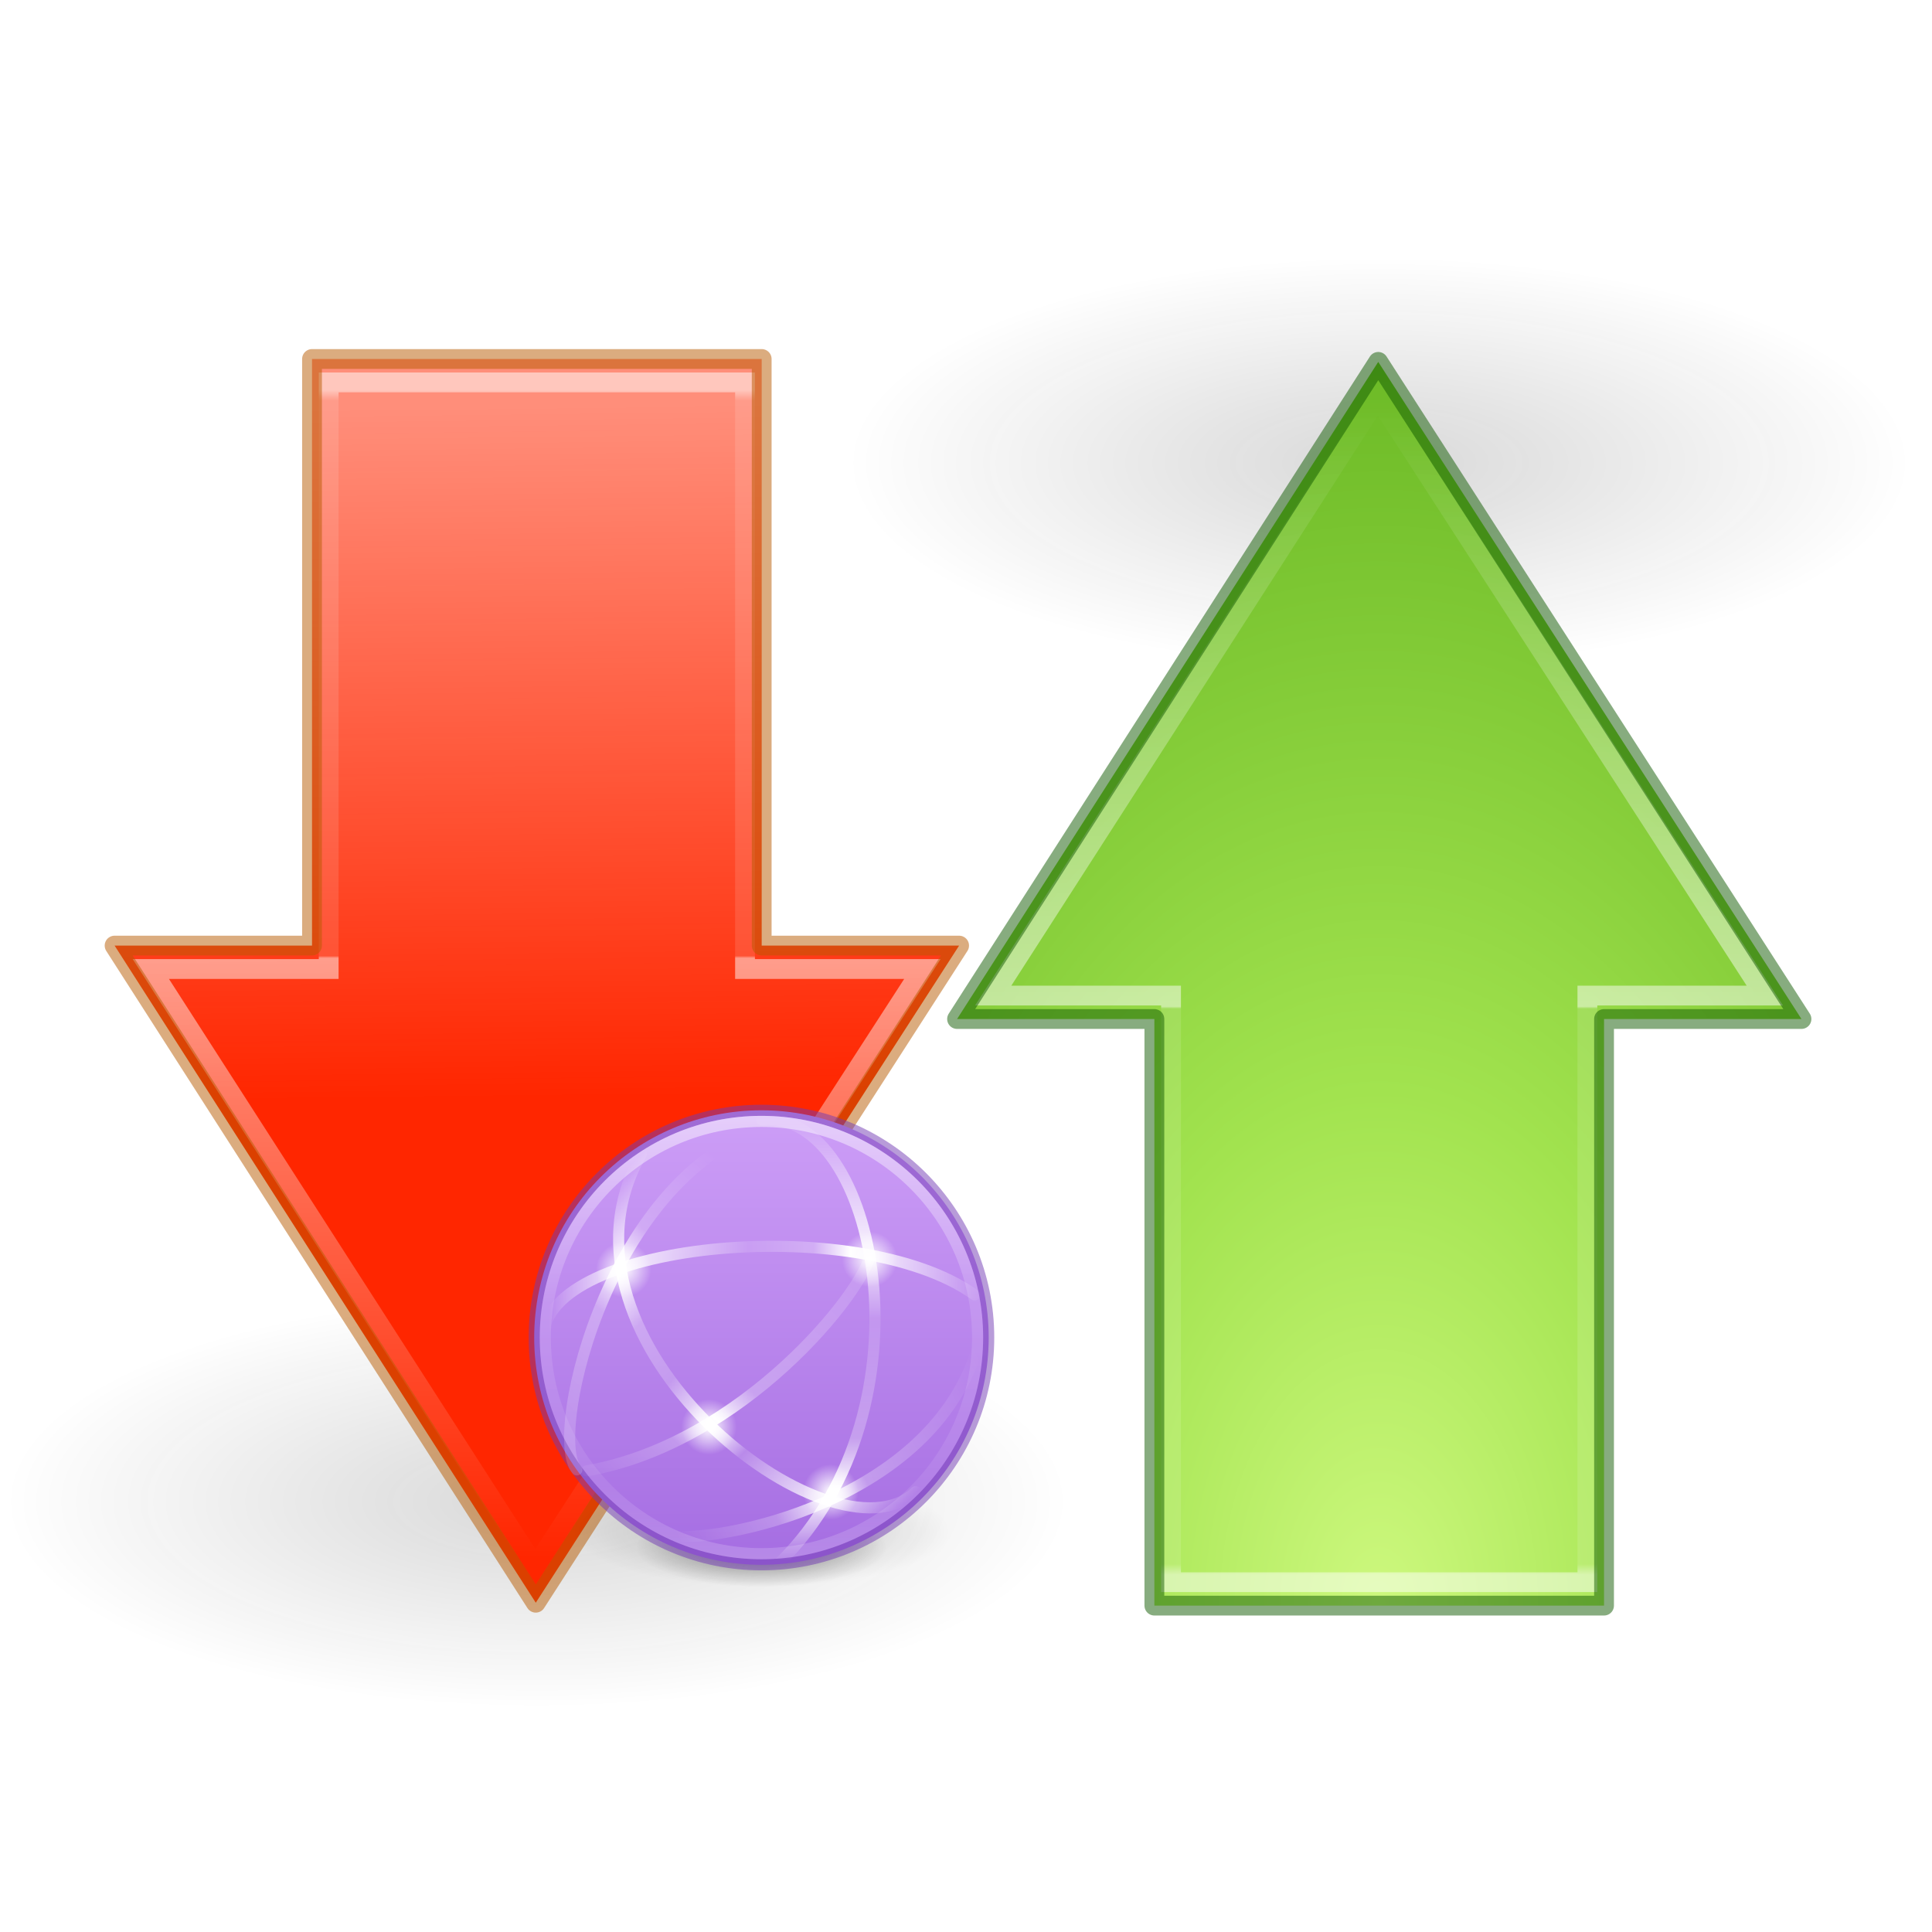
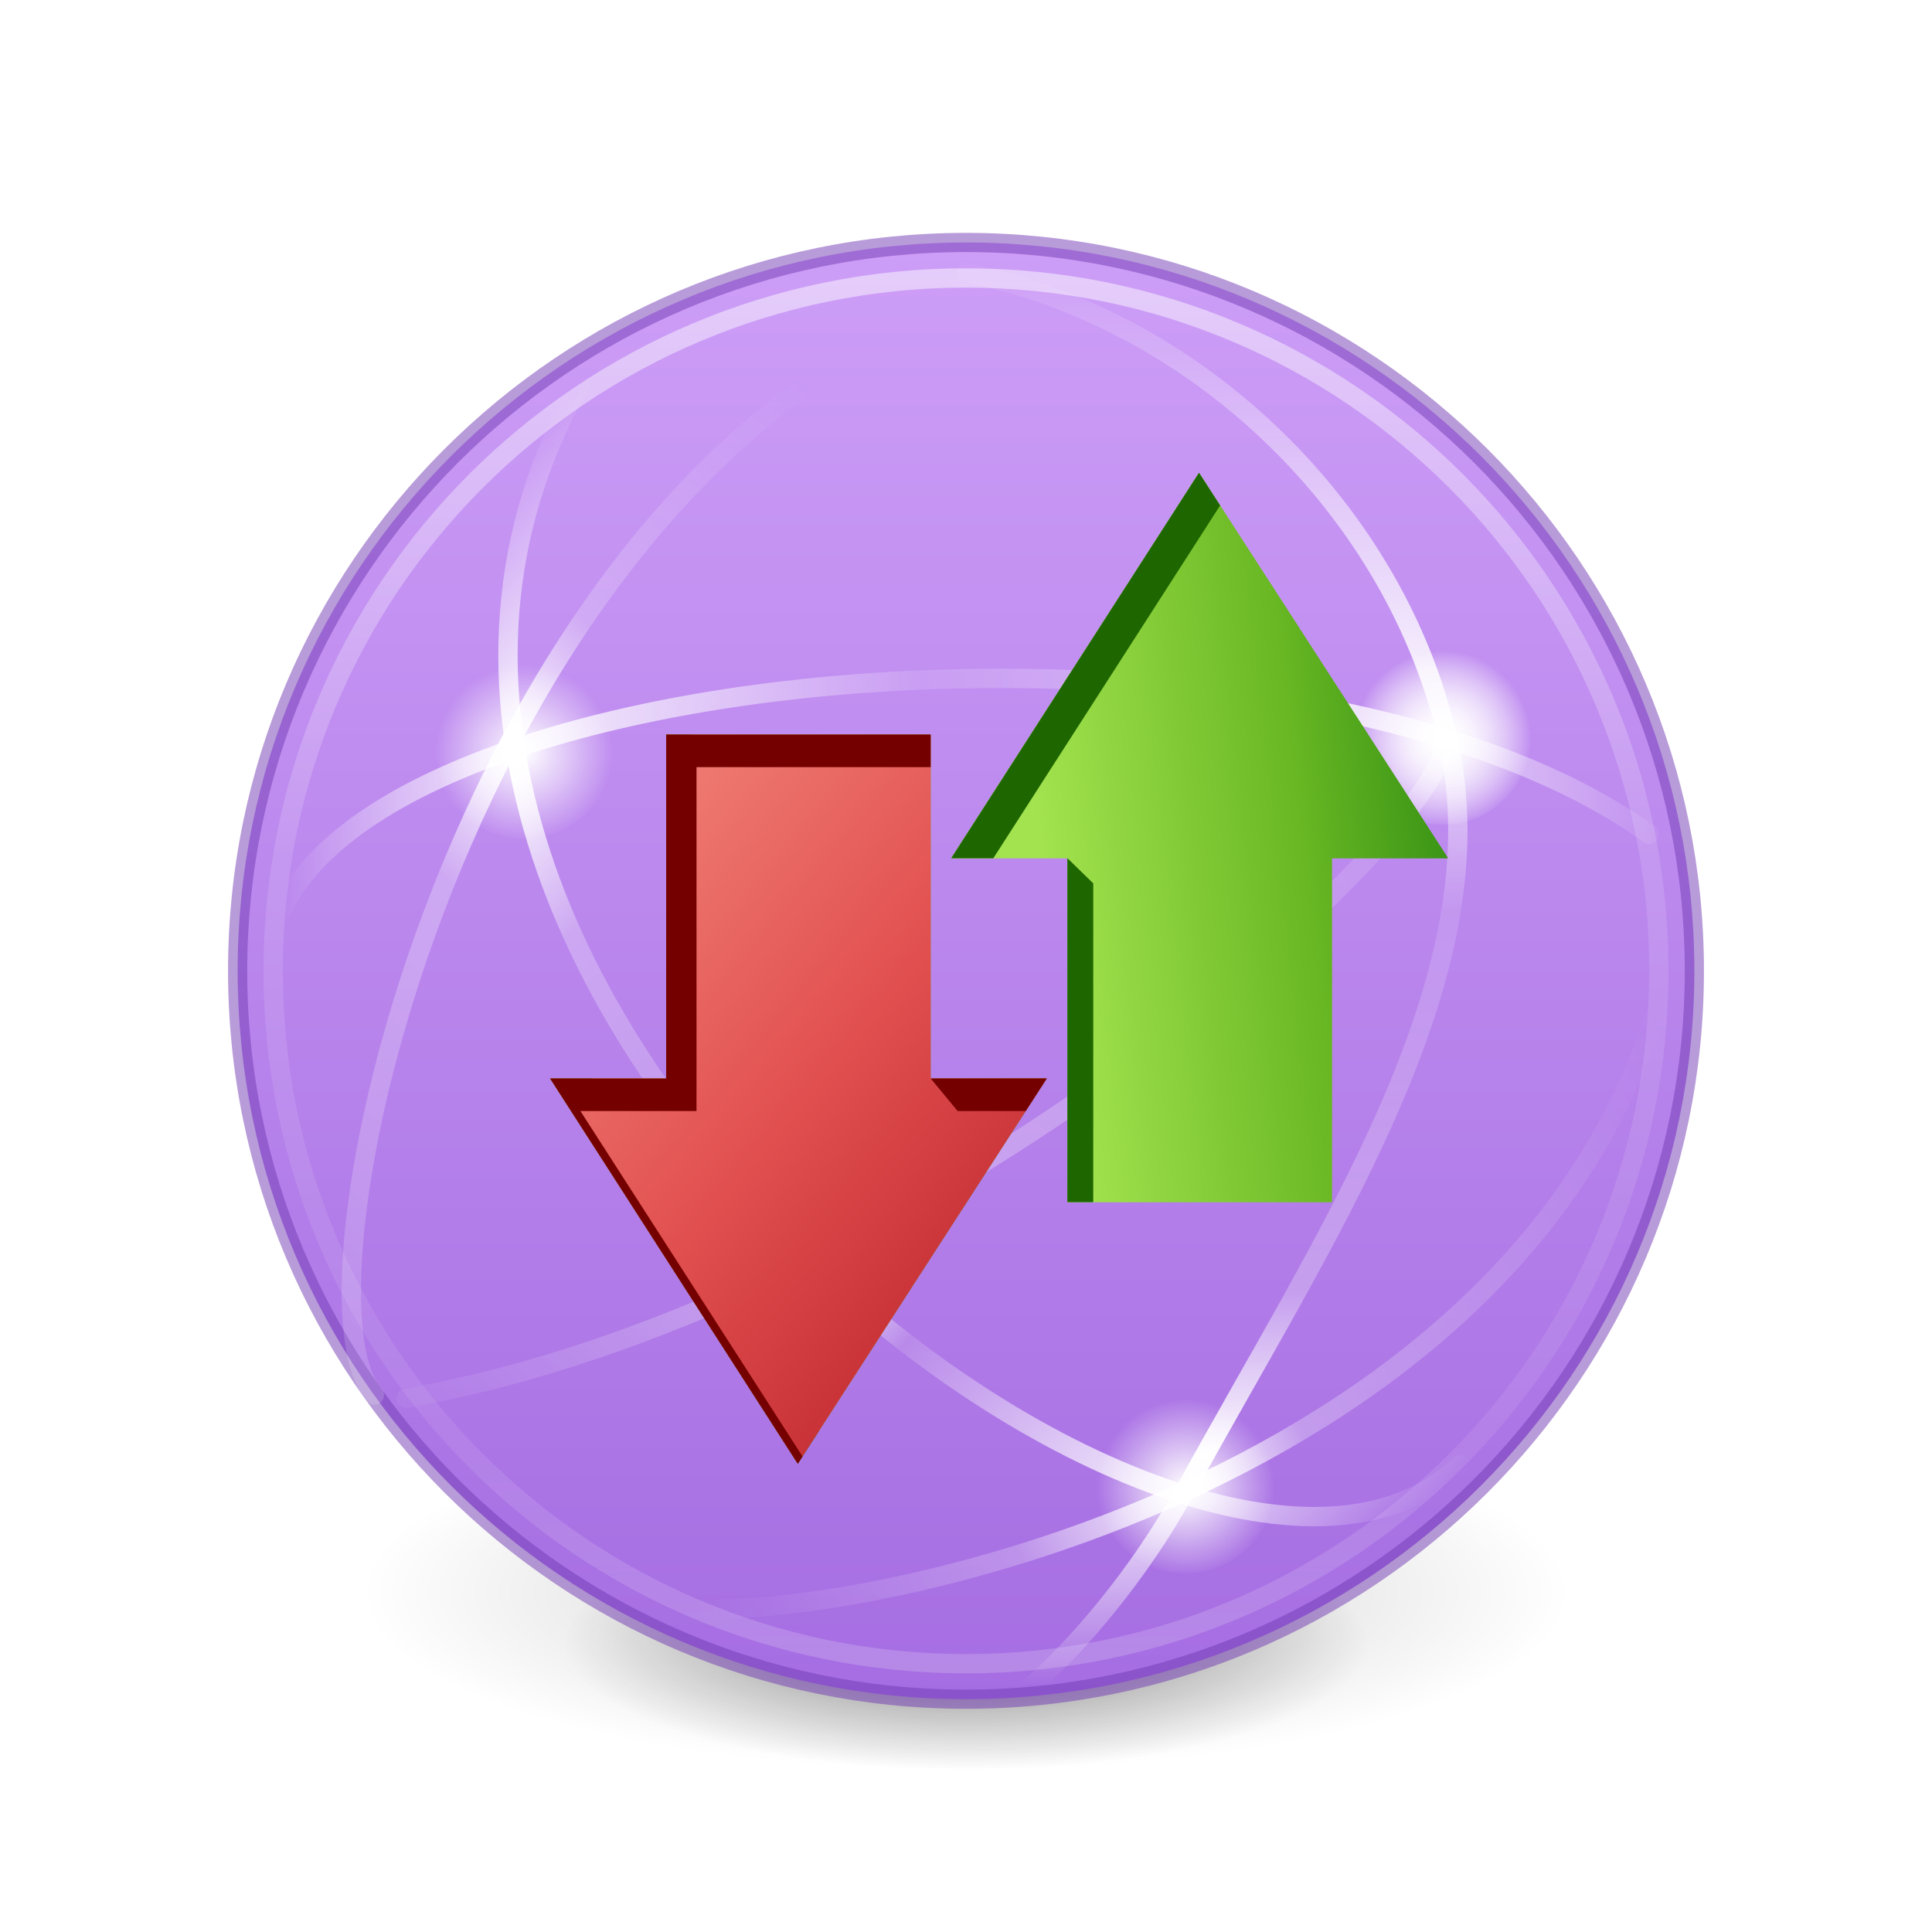
<svg xmlns="http://www.w3.org/2000/svg" xmlns:xlink="http://www.w3.org/1999/xlink" width="16" height="16" id="svg4027" version="1.1">
  <defs id="defs4029">
-     <linearGradient id="linearGradient3653">
-       <stop style="stop-color:#ff2600;stop-opacity:1;" offset="0" id="stop3649" />
-       <stop style="stop-color:#ff2600;stop-opacity:0.52" offset="1" id="stop3651" />
+     <linearGradient id="linearGradient7810">
+       <stop id="stop7884" style="stop-color:#f2857b;stop-opacity:1" offset="0" />
+       <stop id="stop7886" style="stop-color:#e14f4f;stop-opacity:1" offset="0.524" />
+       <stop id="stop7888" style="stop-color:#bc242c;stop-opacity:1" offset="1" />
+     </linearGradient>
+     <linearGradient id="linearGradient7810-6">
+       <stop offset="0" style="stop-color:#a2e34f;stop-opacity:1" id="stop7804" />
+       <stop offset="0.524" style="stop-color:#68b723;stop-opacity:1" id="stop7806" />
+       <stop offset="1" style="stop-color:#1d7e0d;stop-opacity:1" id="stop7808" />
    </linearGradient>
    <linearGradient xlink:href="#linearGradient3264" id="linearGradient3179" gradientUnits="userSpaceOnUse" gradientTransform="matrix(0,0.6447698,-0.6093012,0,29.71468,1.455398)" x1="8.264" y1="25.411" x2="41.297" y2="25.411" />
    <linearGradient id="linearGradient3264">
      <stop offset="0" style="stop-color:#ffffff;stop-opacity:1" id="stop3266" />
      <stop id="stop3268" style="stop-color:#ffffff;stop-opacity:0.235;" offset="0.009" />
      <stop id="stop3270" style="stop-color:#ffffff;stop-opacity:0.235;" offset="0.485" />
      <stop id="stop3272" style="stop-color:#ffffff;stop-opacity:1;" offset="0.487" />
      <stop offset="1" style="stop-color:#ffffff;stop-opacity:0" id="stop3274" />
    </linearGradient>
    <radialGradient r="31" fy="48.605" fx="66.365" cy="48.605" cx="66.365" gradientTransform="matrix(0,1.165128,-1.008282,0,62.70835,-71.16273)" gradientUnits="userSpaceOnUse" id="radialGradient3087-5" xlink:href="#linearGradient3242-7-3-8-0-4-58-06" />
    <linearGradient id="linearGradient5105-262-943-861">
      <stop offset="0" id="stop2487" style="stop-color:#0d0d0d;stop-opacity:1;" />
      <stop offset="1" id="stop2489" style="stop-color:#0d0d0d;stop-opacity:0;" />
    </linearGradient>
    <radialGradient r="8.062" fy="19.031" fx="11.25" cy="19.031" cx="11.25" gradientTransform="matrix(1.700688,0,0,0.46769,-5.42094,18.18101)" gradientUnits="userSpaceOnUse" id="radialGradient4025" xlink:href="#linearGradient5105-262-943-861" />
    <linearGradient id="linearGradient3242-7-3-8-0-4-58-06">
      <stop id="stop3244-5-8-5-6-4-3-8" style="stop-color:#cdf87e;stop-opacity:1" offset="0" />
      <stop id="stop3246-9-5-1-5-3-0-7" style="stop-color:#a2e34f;stop-opacity:1" offset="0.262" />
      <stop id="stop3248-7-2-0-7-5-35-9" style="stop-color:#68b723;stop-opacity:1" offset="0.661" />
      <stop id="stop3250-8-2-8-5-6-40-4" style="stop-color:#1d7e0d;stop-opacity:1" offset="1" />
    </linearGradient>
-     <radialGradient r="8.062" fy="19.031" fx="11.25" cy="19.031" cx="11.25" gradientTransform="matrix(0.5474343,0,0,-0.2120898,5.263743,7.870049)" gradientUnits="userSpaceOnUse" id="radialGradient4025-3" xlink:href="#linearGradient5105-262-943-861" />
-     <radialGradient r="31" fy="48.605" fx="66.365" cy="48.605" cx="66.365" gradientTransform="matrix(0,-0.5283663,-0.324556,0,27.19388,48.38597)" gradientUnits="userSpaceOnUse" id="radialGradient3087-5-5" xlink:href="#linearGradient3242-7-3-8-0-4-58-06" />
-     <linearGradient xlink:href="#linearGradient3264" id="linearGradient3179-9" gradientUnits="userSpaceOnUse" gradientTransform="matrix(0,-0.2923925,-0.1961279,0,16.57355,15.45484)" x1="8.264" y1="25.411" x2="41.297" y2="25.411" />
+     <radialGradient r="8.062" fy="19.031" fx="11.25" cy="19.031" cx="11.25" gradientTransform="matrix(8.893362,0,0,-3.445511,84.52256,124.3639)" gradientUnits="userSpaceOnUse" id="radialGradient4025-3" xlink:href="#linearGradient5105-262-943-861" />
+     <radialGradient r="31" fy="63.116" fx="68.722" cy="63.116" cx="68.722" gradientTransform="matrix(2.674383,-1.307373,-1.565886,-3.203202,62.72399,423.3066)" gradientUnits="userSpaceOnUse" id="radialGradient3087-5-5" xlink:href="#linearGradient3242-7-3-8-0-4-58-06" />
+     <linearGradient xlink:href="#linearGradient3264" id="linearGradient3179-9" gradientUnits="userSpaceOnUse" gradientTransform="matrix(0,-3.20179,-2.154594,0,220.7271,204.215)" x1="8.264" y1="25.411" x2="41.297" y2="25.411" />
    <radialGradient r="8.062" fy="19.031" fx="11.25" cy="19.031" cx="11.25" gradientTransform="matrix(1.083724,0,0,-0.3974274,-11.32469,16.69755)" gradientUnits="userSpaceOnUse" id="radialGradient4025-3-2" xlink:href="#linearGradient5105-262-943-861" />
    <radialGradient r="31" fy="48.605" fx="66.365" cy="48.605" cx="66.365" gradientTransform="matrix(0,-0.9900867,-0.6425047,0,32.08913,92.61888)" gradientUnits="userSpaceOnUse" id="radialGradient3087-5-5-8" xlink:href="#linearGradient3242-7-3-8-0-4-58-06" />
    <linearGradient xlink:href="#linearGradient3264" id="linearGradient3179-9-2" gradientUnits="userSpaceOnUse" gradientTransform="matrix(0,-0.5479038,-0.3882631,0,11.06468,30.91042)" x1="8.264" y1="25.411" x2="41.297" y2="25.411" />
-     <radialGradient r="8.062" fy="19.031" fx="11.25" cy="19.031" cx="11.25" gradientTransform="matrix(0.5474343,0,0,0.2120898,-1.71278,8.399685)" gradientUnits="userSpaceOnUse" id="radialGradient4025-3-3" xlink:href="#linearGradient5105-262-943-861" />
+     <radialGradient r="8.062" fy="19.031" fx="11.25" cy="19.031" cx="11.25" gradientTransform="matrix(8.893362,0,0,3.445511,-28.8148,132.9681)" gradientUnits="userSpaceOnUse" id="radialGradient4025-3-3" xlink:href="#linearGradient5105-262-943-861" />
    <radialGradient r="31" fy="48.605" fx="66.365" cy="48.605" cx="66.365" gradientTransform="matrix(-0.9900867,0,0,-0.6081738,82.16703,58.29749)" gradientUnits="userSpaceOnUse" id="radialGradient3087-5-5-2" xlink:href="#linearGradient3242-7-3-8-0-4-58-06" />
-     <linearGradient xlink:href="#linearGradient3264" id="linearGradient3179-9-4" gradientUnits="userSpaceOnUse" gradientTransform="matrix(0,0.2923925,-0.1961279,0,9.597023,0.8148941)" x1="8.264" y1="25.411" x2="41.297" y2="25.411" />
-     <linearGradient xlink:href="#linearGradient3653" id="linearGradient3655" x1="4.95" y1="28.798" x2="15.723" y2="28.677" gradientUnits="userSpaceOnUse" gradientTransform="matrix(0,-0.5336566,0.5336566,0,-10.89349,11.73274)" />
+     <linearGradient xlink:href="#linearGradient3264" id="linearGradient3179-9-4" gradientUnits="userSpaceOnUse" gradientTransform="matrix(0,3.201791,-2.154594,0,156.237,61.08278)" x1="8.264" y1="25.411" x2="41.297" y2="25.411" />
    <radialGradient xlink:href="#linearGradient3820-7-2" id="radialGradient3300-8" gradientUnits="userSpaceOnUse" gradientTransform="matrix(0.3823536,7.5555777e-8,-1.8372241e-8,0.1115198,-5.925427,36.33585)" cx="99.189" cy="185.297" fx="99.189" fy="185.297" r="62.769" />
    <linearGradient id="linearGradient3820-7-2">
      <stop id="stop3822-2-6" style="stop-color:#000000;stop-opacity:1" offset="0" />
      <stop id="stop3824-1-2" style="stop-color:#000000;stop-opacity:0" offset="1" />
    </linearGradient>
    <radialGradient xlink:href="#linearGradient3820-7-2" id="radialGradient4192-6" gradientUnits="userSpaceOnUse" gradientTransform="matrix(0.2549024,5.3967361e-8,-1.2248161e-8,0.07965545,6.716382,44.24067)" cx="99.189" cy="185.297" fx="99.189" fy="185.297" r="62.769" />
-     <linearGradient xlink:href="#linearGradient902" id="linearGradient904" x1="3.5" y1="24" x2="44.5" y2="24" gradientUnits="userSpaceOnUse" gradientTransform="matrix(0,0.09179947,-0.09179947,0,15.675,8.876935)" />
+     <linearGradient xlink:href="#linearGradient902" id="linearGradient904" x1="3.5" y1="24" x2="44.5" y2="24" gradientUnits="userSpaceOnUse" gradientTransform="matrix(0,1.491331,-1.491331,0,253.659,140.7213)" />
    <linearGradient id="linearGradient902">
      <stop style="stop-color:#cd9ef7;stop-opacity:1" offset="0" id="stop898" />
      <stop style="stop-color:#a56de2;stop-opacity:1" offset="1" id="stop900" />
    </linearGradient>
-     <linearGradient x1="71.204" y1="15.369" x2="71.204" y2="40.496" id="linearGradient4338-5-6" xlink:href="#linearGradient4806-2" gradientUnits="userSpaceOnUse" gradientTransform="matrix(0.148438,0,0,0.148438,2.758137,6.943616)" />
+     <linearGradient x1="71.204" y1="15.369" x2="71.204" y2="40.496" id="linearGradient4338-5-6" xlink:href="#linearGradient4806-2" gradientUnits="userSpaceOnUse" gradientTransform="matrix(2.411454,0,0,2.411454,43.81765,109.3135)" />
    <linearGradient id="linearGradient4806-2">
      <stop id="stop4808-4" style="stop-color:#ffffff;stop-opacity:1" offset="0" />
      <stop id="stop4810-0" style="stop-color:#ffffff;stop-opacity:0.235" offset="0.424" />
      <stop id="stop4812-8" style="stop-color:#ffffff;stop-opacity:0.157" offset="0.821" />
      <stop id="stop4814-0" style="stop-color:#ffffff;stop-opacity:0.392" offset="1" />
    </linearGradient>
-     <linearGradient x1="3.5" y1="23" x2="47.5" y2="23" id="linearGradient4362" xlink:href="#linearGradient4804" gradientUnits="userSpaceOnUse" gradientTransform="matrix(0,0.08392452,0.08392452,0,11.54305,8.940074)" />
+     <linearGradient x1="3.5" y1="23" x2="47.5" y2="23" id="linearGradient4362" xlink:href="#linearGradient4804" gradientUnits="userSpaceOnUse" gradientTransform="matrix(0,1.363399,1.363399,0,186.5333,141.747)" />
    <linearGradient id="linearGradient4804">
      <stop id="stop4806" style="stop-color:#ffffff;stop-opacity:0" offset="0" />
      <stop offset="0.292" style="stop-color:#ffffff;stop-opacity:0.851;" id="stop4808" />
      <stop id="stop4812" style="stop-color:#ffffff;stop-opacity:0.127" offset="0.457" />
      <stop offset="0.725" style="stop-color:#ffffff;stop-opacity:0.273" id="stop4818" />
      <stop offset="0.84" style="stop-color:#ffffff;stop-opacity:1" id="stop4816" />
      <stop id="stop4810" style="stop-color:#ffffff;stop-opacity:0" offset="1" />
    </linearGradient>
-     <linearGradient x1="47.1" y1="27.262" x2="4.287" y2="27.243" id="linearGradient4355" xlink:href="#linearGradient4820" gradientUnits="userSpaceOnUse" gradientTransform="matrix(0.0593436,0.0593436,-0.0593436,0.0593436,13.32496,8.201984)" />
+     <linearGradient x1="47.1" y1="27.262" x2="4.287" y2="27.243" id="linearGradient4355" xlink:href="#linearGradient4820" gradientUnits="userSpaceOnUse" gradientTransform="matrix(0.9640685,0.9640685,-0.9640685,0.9640685,215.4813,129.7563)" />
    <linearGradient id="linearGradient4820">
      <stop offset="0" style="stop-color:#ffffff;stop-opacity:0" id="stop4822" />
      <stop id="stop4824" style="stop-color:#ffffff;stop-opacity:0.851;" offset="0.143" />
      <stop offset="0.346" style="stop-color:#ffffff;stop-opacity:0.127" id="stop4826" />
      <stop id="stop4928" style="stop-color:#ffffff;stop-opacity:1" offset="0.436" />
      <stop offset="0.581" style="stop-color:#ffffff;stop-opacity:0.205" id="stop4930" />
      <stop id="stop4828" style="stop-color:#ffffff;stop-opacity:0.273" offset="0.725" />
      <stop id="stop4830" style="stop-color:#ffffff;stop-opacity:1" offset="0.84" />
      <stop offset="1" style="stop-color:#ffffff;stop-opacity:0" id="stop4832" />
    </linearGradient>
-     <linearGradient x1="4.49" y1="23" x2="47.5" y2="23" id="linearGradient4344" xlink:href="#linearGradient4834" gradientUnits="userSpaceOnUse" gradientTransform="matrix(0.08392452,0,0,-0.08392452,11.33324,13.01041)" />
+     <linearGradient x1="4.49" y1="23" x2="47.5" y2="23" id="linearGradient4344" xlink:href="#linearGradient4834" gradientUnits="userSpaceOnUse" gradientTransform="matrix(1.363399,0,0,-1.363399,183.1248,207.8718)" />
    <linearGradient id="linearGradient4834">
      <stop offset="0" style="stop-color:#ffffff;stop-opacity:0" id="stop4836" />
      <stop id="stop4838" style="stop-color:#ffffff;stop-opacity:0.851;" offset="0.168" />
      <stop offset="0.457" style="stop-color:#ffffff;stop-opacity:0.127" id="stop4840" />
      <stop id="stop4842" style="stop-color:#ffffff;stop-opacity:0.273" offset="0.608" />
      <stop id="stop4844" style="stop-color:#ffffff;stop-opacity:1" offset="0.693" />
      <stop offset="1" style="stop-color:#ffffff;stop-opacity:0" id="stop4846" />
    </linearGradient>
-     <radialGradient xlink:href="#linearGradient4878" id="radialGradient4884" cx="32.704" cy="20.069" fx="32.704" fy="20.069" r="2.5" gradientUnits="userSpaceOnUse" gradientTransform="matrix(0.09179947,0,0,0.09179947,11.36616,8.590062)" />
+     <radialGradient xlink:href="#linearGradient4878" id="radialGradient4884" cx="32.704" cy="20.069" fx="32.704" fy="20.069" r="2.5" gradientUnits="userSpaceOnUse" gradientTransform="matrix(1.491331,0,0,1.491331,183.6596,136.0609)" />
    <linearGradient id="linearGradient4878">
      <stop style="stop-color:#ffffff;stop-opacity:1;" offset="0" id="stop4880" />
      <stop style="stop-color:#ffffff;stop-opacity:0;" offset="1" id="stop4882" />
    </linearGradient>
-     <radialGradient xlink:href="#linearGradient4878" id="radialGradient4888" gradientUnits="userSpaceOnUse" gradientTransform="matrix(0.09179947,0,0,0.09179947,11.04338,10.51723)" cx="32.704" cy="20.069" fx="32.704" fy="20.069" r="2.5" />
-     <radialGradient xlink:href="#linearGradient4878" id="radialGradient4894" gradientUnits="userSpaceOnUse" gradientTransform="matrix(0.09179947,0,0,0.09179947,9.327874,8.675501)" cx="32.704" cy="20.069" fx="32.704" fy="20.069" r="2.5" />
-     <linearGradient xlink:href="#linearGradient4914" id="linearGradient4898" gradientUnits="userSpaceOnUse" gradientTransform="matrix(0,0.08392452,0.08392452,0,10.44842,8.940074)" x1="5.551" y1="58.276" x2="44.629" y2="22.18" />
+     <radialGradient xlink:href="#linearGradient4878" id="radialGradient4888" gradientUnits="userSpaceOnUse" gradientTransform="matrix(1.491331,0,0,1.491331,178.4158,167.3687)" cx="32.704" cy="20.069" fx="32.704" fy="20.069" r="2.5" />
+     <radialGradient xlink:href="#linearGradient4878" id="radialGradient4894" gradientUnits="userSpaceOnUse" gradientTransform="matrix(1.491331,0,0,1.491331,150.5465,137.4489)" cx="32.704" cy="20.069" fx="32.704" fy="20.069" r="2.5" />
+     <linearGradient xlink:href="#linearGradient4914" id="linearGradient4898" gradientUnits="userSpaceOnUse" gradientTransform="matrix(0,1.363399,1.363399,0,168.7503,141.747)" x1="5.551" y1="58.276" x2="44.629" y2="22.18" />
    <linearGradient id="linearGradient4914">
      <stop id="stop4916" style="stop-color:#ffffff;stop-opacity:0" offset="0" />
      <stop offset="0.143" style="stop-color:#ffffff;stop-opacity:0.851;" id="stop4918" />
      <stop id="stop4920" style="stop-color:#ffffff;stop-opacity:0.127" offset="0.346" />
      <stop offset="0.645" style="stop-color:#ffffff;stop-opacity:0.273" id="stop4922" />
      <stop offset="0.728" style="stop-color:#ffffff;stop-opacity:1" id="stop4924" />
      <stop id="stop4932" style="stop-color:#ffffff;stop-opacity:0.229" offset="0.809" />
      <stop id="stop4926" style="stop-color:#ffffff;stop-opacity:0" offset="1" />
    </linearGradient>
-     <radialGradient xlink:href="#linearGradient4878" id="radialGradient4938" gradientUnits="userSpaceOnUse" gradientTransform="matrix(0.09179947,0,0,0.09179947,10.03507,9.978529)" cx="32.704" cy="20.069" fx="32.704" fy="20.069" r="2.5" />
-     <linearGradient xlink:href="#linearGradient4914" id="linearGradient4946" gradientUnits="userSpaceOnUse" gradientTransform="matrix(0,-0.08392452,-0.08392452,0,14.95944,13.32441)" x1="5.551" y1="58.276" x2="44.629" y2="22.18" />
-     <linearGradient xlink:href="#linearGradient4952" id="linearGradient4950" gradientUnits="userSpaceOnUse" gradientTransform="matrix(0,0.08392452,0.08392452,0,11.37528,9.392131)" x1="25.177" y1="48.221" x2="40.761" y2="17.055" />
+     <radialGradient xlink:href="#linearGradient4878" id="radialGradient4938" gradientUnits="userSpaceOnUse" gradientTransform="matrix(1.491331,0,0,1.491331,162.0353,158.6173)" cx="32.704" cy="20.069" fx="32.704" fy="20.069" r="2.5" />
+     <linearGradient xlink:href="#linearGradient4914" id="linearGradient4946" gradientUnits="userSpaceOnUse" gradientTransform="matrix(0,-1.363399,-1.363399,0,242.0343,212.9729)" x1="5.551" y1="58.276" x2="44.629" y2="22.18" />
+     <linearGradient xlink:href="#linearGradient4952" id="linearGradient4950" gradientUnits="userSpaceOnUse" gradientTransform="matrix(0,1.363399,1.363399,0,183.8077,149.0909)" x1="25.177" y1="48.221" x2="40.761" y2="17.055" />
    <linearGradient id="linearGradient4952">
      <stop offset="0" style="stop-color:#ffffff;stop-opacity:0" id="stop4954" />
      <stop id="stop4960" style="stop-color:#ffffff;stop-opacity:0.273" offset="0.448" />
      <stop id="stop4962" style="stop-color:#ffffff;stop-opacity:1" offset="0.55" />
      <stop offset="0.721" style="stop-color:#ffffff;stop-opacity:0.229" id="stop4964" />
      <stop offset="1" style="stop-color:#ffffff;stop-opacity:0" id="stop4966" />
    </linearGradient>
    <radialGradient xlink:href="#linearGradient3820-7-2" id="radialGradient3300-8-5" gradientUnits="userSpaceOnUse" gradientTransform="matrix(0.3823536,7.5555777e-8,-1.8372241e-8,0.1115198,-5.925427,36.33585)" cx="99.189" cy="185.297" fx="99.189" fy="185.297" r="62.769" />
    <radialGradient xlink:href="#linearGradient3820-7-2" id="radialGradient4192-6-6" gradientUnits="userSpaceOnUse" gradientTransform="matrix(0.2549024,5.3967361e-8,-1.2248161e-8,0.07965545,6.716382,44.24067)" cx="99.189" cy="185.297" fx="99.189" fy="185.297" r="62.769" />
-     <linearGradient xlink:href="#linearGradient902" id="linearGradient904-5" x1="3.5" y1="24" x2="44.5" y2="24" gradientUnits="userSpaceOnUse" gradientTransform="matrix(0,0.09179947,-0.09179947,0,8.509206,8.873743)" />
-     <linearGradient x1="71.204" y1="15.369" x2="71.204" y2="40.496" id="linearGradient4338-5-6-3" xlink:href="#linearGradient4806-2" gradientUnits="userSpaceOnUse" gradientTransform="matrix(0.148438,0,0,0.148438,-4.407655,6.940424)" />
-     <linearGradient x1="3.5" y1="23" x2="47.5" y2="23" id="linearGradient4362-5" xlink:href="#linearGradient4804" gradientUnits="userSpaceOnUse" gradientTransform="matrix(0,0.08392452,0.08392452,0,4.37726,8.936881)" />
-     <linearGradient x1="47.1" y1="27.262" x2="4.287" y2="27.243" id="linearGradient4355-8" xlink:href="#linearGradient4820" gradientUnits="userSpaceOnUse" gradientTransform="matrix(0.0593436,0.0593436,-0.0593436,0.0593436,6.159166,8.198792)" />
-     <linearGradient x1="4.49" y1="23" x2="47.5" y2="23" id="linearGradient4344-2" xlink:href="#linearGradient4834" gradientUnits="userSpaceOnUse" gradientTransform="matrix(0.08392452,0,0,-0.08392452,4.167449,13.00722)" />
-     <radialGradient xlink:href="#linearGradient4878" id="radialGradient4884-6" cx="32.704" cy="20.069" fx="32.704" fy="20.069" r="2.5" gradientUnits="userSpaceOnUse" gradientTransform="matrix(0.09179947,0,0,0.09179947,4.200369,8.58687)" />
-     <radialGradient xlink:href="#linearGradient4878" id="radialGradient4888-5" gradientUnits="userSpaceOnUse" gradientTransform="matrix(0.09179947,0,0,0.09179947,3.877585,10.51404)" cx="32.704" cy="20.069" fx="32.704" fy="20.069" r="2.5" />
-     <radialGradient xlink:href="#linearGradient4878" id="radialGradient4894-0" gradientUnits="userSpaceOnUse" gradientTransform="matrix(0.09179947,0,0,0.09179947,2.162082,8.672309)" cx="32.704" cy="20.069" fx="32.704" fy="20.069" r="2.5" />
-     <linearGradient xlink:href="#linearGradient4914" id="linearGradient4898-4" gradientUnits="userSpaceOnUse" gradientTransform="matrix(0,0.08392452,0.08392452,0,3.282623,8.936881)" x1="5.551" y1="58.276" x2="44.629" y2="22.18" />
-     <radialGradient xlink:href="#linearGradient4878" id="radialGradient4938-2" gradientUnits="userSpaceOnUse" gradientTransform="matrix(0.09179947,0,0,0.09179947,2.869277,9.975336)" cx="32.704" cy="20.069" fx="32.704" fy="20.069" r="2.5" />
-     <linearGradient xlink:href="#linearGradient4914" id="linearGradient4946-6" gradientUnits="userSpaceOnUse" gradientTransform="matrix(0,-0.08392452,-0.08392452,0,7.793645,13.32122)" x1="5.551" y1="58.276" x2="44.629" y2="22.18" />
-     <linearGradient xlink:href="#linearGradient4952" id="linearGradient4950-1" gradientUnits="userSpaceOnUse" gradientTransform="matrix(0,0.08392452,0.08392452,0,4.209488,9.388938)" x1="25.177" y1="48.221" x2="40.761" y2="17.055" />
+     <linearGradient xlink:href="#linearGradient902" id="linearGradient904-5" x1="3.5" y1="24" x2="44.5" y2="24" gradientUnits="userSpaceOnUse" gradientTransform="matrix(0,0.2942448,-0.2942448,0,15.06187,240.9778)" />
+     <linearGradient x1="71.204" y1="15.369" x2="71.204" y2="40.496" id="linearGradient4338-5-6-3" xlink:href="#linearGradient4806-2" gradientUnits="userSpaceOnUse" gradientTransform="matrix(0.4757881,0,0,0.4757881,-26.34053,234.781)" />
+     <linearGradient x1="3.5" y1="23" x2="47.5" y2="23" id="linearGradient4362-5" xlink:href="#linearGradient4804" gradientUnits="userSpaceOnUse" gradientTransform="matrix(0,0.2690032,0.2690032,0,1.817749,241.1802)" />
+     <linearGradient x1="47.1" y1="27.262" x2="4.287" y2="27.243" id="linearGradient4355-8" xlink:href="#linearGradient4820" gradientUnits="userSpaceOnUse" gradientTransform="matrix(0.190214,0.190214,-0.190214,0.190214,7.529288,238.8144)" />
+     <linearGradient x1="4.49" y1="23" x2="47.5" y2="23" id="linearGradient4344-2" xlink:href="#linearGradient4834" gradientUnits="userSpaceOnUse" gradientTransform="matrix(0.2690032,0,0,-0.2690032,1.145242,254.2269)" />
+     <radialGradient xlink:href="#linearGradient4878" id="radialGradient4884-6" cx="32.704" cy="20.069" fx="32.704" fy="20.069" r="2.5" gradientUnits="userSpaceOnUse" gradientTransform="matrix(0.2942448,0,0,0.2942448,2.323341,240.2162)" />
+     <radialGradient xlink:href="#linearGradient4878" id="radialGradient4888-5" gradientUnits="userSpaceOnUse" gradientTransform="matrix(0.2942448,0,0,0.2942448,0.1975683,246.4165)" cx="32.704" cy="20.069" fx="32.704" fy="20.069" r="2.5" />
+     <radialGradient xlink:href="#linearGradient4878" id="radialGradient4894-0" gradientUnits="userSpaceOnUse" gradientTransform="matrix(0.2942448,0,0,0.2942448,-5.282559,240.3322)" cx="32.704" cy="20.069" fx="32.704" fy="20.069" r="2.5" />
+     <linearGradient xlink:href="#linearGradient4914" id="linearGradient4898-4" gradientUnits="userSpaceOnUse" gradientTransform="matrix(0,0.2690032,0.2690032,0,-1.69089,241.1802)" x1="5.551" y1="58.276" x2="44.629" y2="22.18" />
+     <radialGradient xlink:href="#linearGradient4878" id="radialGradient4938-2" gradientUnits="userSpaceOnUse" gradientTransform="matrix(0.2942448,0,0,0.2942448,-3.015787,244.5088)" cx="32.704" cy="20.069" fx="32.704" fy="20.069" r="2.5" />
+     <linearGradient xlink:href="#linearGradient4914" id="linearGradient4946-6" gradientUnits="userSpaceOnUse" gradientTransform="matrix(0,-0.2690032,-0.2690032,0,12.76828,255.2333)" x1="5.551" y1="58.276" x2="44.629" y2="22.18" />
+     <linearGradient xlink:href="#linearGradient4952" id="linearGradient4950-1" gradientUnits="userSpaceOnUse" gradientTransform="matrix(0,0.2690032,0.2690032,0,1.279991,242.6292)" x1="25.177" y1="48.221" x2="40.761" y2="17.055" />
+     <linearGradient xlink:href="#linearGradient7810-6" id="linearGradient7800" x1="140.655" y1="135.001" x2="217.27" y2="126.397" gradientUnits="userSpaceOnUse" />
+     <linearGradient xlink:href="#linearGradient7810-6" id="linearGradient7836" gradientUnits="userSpaceOnUse" x1="140.655" y1="135.001" x2="217.27" y2="126.397" gradientTransform="matrix(1,0,0,-1,-62.05676,270.6997)" />
+     <linearGradient xlink:href="#linearGradient7810" id="linearGradient7838" gradientUnits="userSpaceOnUse" x1="116.894" y1="157.895" x2="202.875" y2="86.505" gradientTransform="matrix(1,0,0,-1,-62.05676,270.6997)" />
+     <linearGradient xlink:href="#linearGradient7810-6" id="linearGradient7878" gradientUnits="userSpaceOnUse" x1="140.655" y1="135.001" x2="217.27" y2="126.397" />
+     <radialGradient xlink:href="#linearGradient4878" id="radialGradient7897" gradientUnits="userSpaceOnUse" gradientTransform="matrix(0.2942448,0,0,0.2942448,2.323341,240.2162)" cx="32.704" cy="20.069" fx="32.704" fy="20.069" r="2.5" />
  </defs>
-   <path style="display:inline;overflow:visible;visibility:visible;opacity:0.163;fill:url(#radialGradient4025-3);fill-opacity:1;fill-rule:nonzero;stroke:none;stroke-width:0.641;marker:none" d="m 15.836,3.834 c 0,-0.944 -1.976,-1.71 -4.414,-1.71 -2.438,0 -4.414,0.766 -4.414,1.71 0,0.944 1.976,1.71 4.414,1.71 2.438,0 4.414,-0.766 4.414,-1.71 z" id="path4346-3" />
-   <path style="color:#000000;display:inline;overflow:visible;visibility:visible;fill:url(#radialGradient3087-5-5);fill-opacity:1;fill-rule:nonzero;stroke:none;stroke-width:0.164;stroke-linecap:round;stroke-linejoin:round;stroke-miterlimit:4;stroke-dasharray:none;stroke-dashoffset:0;stroke-opacity:1;marker:none;enable-background:accumulate" d="M 14.919,8.439 11.414,2.997 7.926,8.439 H 9.56 V 13.297 H 13.284 V 8.439 Z" id="path3288-6" />
-   <path d="M 14.616,8.245 11.41,3.29 8.225,8.245 h 1.473 v 4.858 h 3.448 v -4.858 z" id="path3290-0" style="display:inline;overflow:visible;visibility:visible;opacity:0.5;fill:none;stroke:url(#linearGradient3179-9);stroke-width:0.164;stroke-linecap:butt;stroke-linejoin:miter;stroke-miterlimit:4;stroke-dasharray:none;stroke-dashoffset:0;stroke-opacity:1;marker:none" />
-   <path id="path897-6" d="M 14.919,8.439 11.414,2.997 7.926,8.439 H 9.56 V 13.297 H 13.284 V 8.439 Z" style="color:#000000;display:inline;overflow:visible;visibility:visible;opacity:0.5;fill:none;fill-opacity:1;fill-rule:nonzero;stroke:#0f5a00;stroke-width:0.164;stroke-linecap:round;stroke-linejoin:round;stroke-miterlimit:4;stroke-dasharray:none;stroke-dashoffset:0;stroke-opacity:1;marker:none;enable-background:accumulate" />
-   <path style="display:inline;overflow:visible;visibility:visible;opacity:0.163;fill:url(#radialGradient4025-3-3);fill-opacity:1;fill-rule:nonzero;stroke:none;stroke-width:0.641;marker:none" d="m 8.86,12.436 c 0,0.944 -1.976,1.71 -4.414,1.71 -2.438,0 -4.414,-0.766 -4.414,-1.71 0,-0.944 1.976,-1.71 4.414,-1.71 2.438,0 4.414,0.766 4.414,1.71 z" id="path4346-3-3" />
-   <path style="color:#000000;display:inline;overflow:visible;visibility:visible;opacity:1;fill:url(#linearGradient3655);fill-opacity:1;fill-rule:nonzero;stroke:none;stroke-width:0.164;stroke-linecap:round;stroke-linejoin:round;stroke-miterlimit:4;stroke-dasharray:none;stroke-dashoffset:0;stroke-opacity:1;marker:none;enable-background:accumulate" d="M 7.943,7.831 4.437,13.273 0.949,7.831 H 2.584 V 2.973 h 3.724 v 4.858 z" id="path3288-6-6" />
-   <path d="M 7.639,8.025 4.433,12.98 1.249,8.025 H 2.722 V 3.167 h 3.448 v 4.858 z" id="path3290-0-1" style="display:inline;overflow:visible;visibility:visible;opacity:0.5;fill:none;stroke:url(#linearGradient3179-9-4);stroke-width:0.164;stroke-linecap:butt;stroke-linejoin:miter;stroke-miterlimit:4;stroke-dasharray:none;stroke-dashoffset:0;stroke-opacity:1;marker:none" />
-   <path id="path897-6-0" d="M 7.943,7.831 4.437,13.273 0.949,7.831 H 2.584 V 2.973 h 3.724 v 4.858 z" style="color:#000000;display:inline;overflow:visible;visibility:visible;opacity:0.5;fill:none;fill-opacity:1;fill-rule:nonzero;stroke:#b85a00;stroke-width:0.164;stroke-linecap:round;stroke-linejoin:round;stroke-miterlimit:4;stroke-dasharray:none;stroke-dashoffset:0;stroke-opacity:1;marker:none;enable-background:accumulate" />
-   <g id="g4198-4-4" transform="matrix(0.06502463,0,0,0.06557079,4.225232,8.945771)" style="stroke-width:1.406">
-     <path d="m 56,57.002 a 24,6.999 0 1 1 -48,0 24,6.999 0 1 1 48,0 z" id="path3818-0-6-9" style="opacity:0.2;fill:url(#radialGradient3300-8-5);fill-opacity:1;stroke:none;stroke-width:1.406" />
-     <path style="opacity:0.4;fill:url(#radialGradient4192-6-6);fill-opacity:1;stroke:none;stroke-width:1.406" id="path4190-2-0" d="m 48,59.002 a 16,4.999 0 1 1 -32,0 16,4.999 0 1 1 32,0 z" />
+   <g id="layer1" style="display:none" transform="translate(0,-240)">
+     <rect style="opacity:1;fill:#445567;fill-opacity:0.561;fill-rule:evenodd;stroke:none;stroke-width:0.25;stroke-linecap:round;stroke-linejoin:round;stroke-miterlimit:4;stroke-dasharray:none;stroke-dashoffset:0;stroke-opacity:0.643;paint-order:markers fill stroke" id="rect1023" width="16" height="16" x="0" y="240" />
  </g>
-   <path style="color:#000000;display:inline;overflow:visible;visibility:visible;fill:url(#linearGradient904-5);fill-opacity:1;fill-rule:nonzero;stroke:none;stroke-width:0.092;marker:none;enable-background:accumulate" id="path2555-9" d="m 8.188,11.077 c 0,-1.038 -0.844,-1.882 -1.882,-1.882 -1.038,0 -1.882,0.844 -1.882,1.882 0,1.038 0.844,1.882 1.882,1.882 1.038,0 1.882,-0.844 1.882,-1.882 z" />
-   <path style="color:#000000;clip-rule:nonzero;display:inline;overflow:visible;visibility:visible;opacity:0.5;isolation:auto;mix-blend-mode:normal;color-interpolation:sRGB;color-interpolation-filters:linearRGB;solid-color:#000000;solid-opacity:1;fill:none;fill-opacity:1;fill-rule:nonzero;stroke:#7239b3;stroke-width:0.092;stroke-linecap:butt;stroke-linejoin:miter;stroke-miterlimit:4;stroke-dasharray:none;stroke-dashoffset:0;stroke-opacity:1;marker:none;color-rendering:auto;image-rendering:auto;shape-rendering:auto;text-rendering:auto;enable-background:accumulate" id="path3871-1" d="m 6.306,9.195 c -1.038,0 -1.882,0.844 -1.882,1.882 0,1.038 0.844,1.882 1.882,1.882 1.038,0 1.882,-0.844 1.882,-1.882 0,-1.038 -0.844,-1.882 -1.882,-1.882 z" />
-   <path style="color:#000000;display:inline;overflow:visible;visibility:visible;opacity:0.5;fill:none;stroke:url(#linearGradient4338-5-6-3);stroke-width:0.092;stroke-linecap:round;stroke-linejoin:round;stroke-miterlimit:4;stroke-dasharray:none;stroke-dashoffset:0;stroke-opacity:1;marker:none;enable-background:accumulate" id="path3026-7" d="m 8.096,11.077 c 0,0.989 -0.801,1.79 -1.79,1.79 -0.989,0 -1.79,-0.801 -1.79,-1.79 0,-0.989 0.801,-1.79 1.79,-1.79 0.989,0 1.79,0.801 1.79,1.79 z" />
-   <path style="opacity:1;fill:none;stroke:url(#linearGradient4362-5);stroke-width:0.092;stroke-linecap:round;stroke-linejoin:round;stroke-miterlimit:4;stroke-dasharray:none;stroke-dashoffset:0;stroke-opacity:1" id="path3609-7" d="M 6.459,12.939 C 7.762,11.655 7.26,9.179 6.306,9.273" />
-   <path style="opacity:1;fill:none;stroke:url(#linearGradient4355-8);stroke-width:0.092;stroke-linecap:round;stroke-linejoin:round;stroke-miterlimit:4;stroke-dasharray:none;stroke-dashoffset:0;stroke-opacity:1" id="path3611-1" d="M 7.583,12.353 C 6.9,13.013 4.429,11.108 5.311,9.558" />
-   <path style="fill:none;stroke:url(#linearGradient4344-2);stroke-width:0.092;stroke-linecap:round;stroke-linejoin:round;stroke-miterlimit:4;stroke-dasharray:none;stroke-dashoffset:0;stroke-opacity:1" id="path2835-1" d="M 8.072,10.724 C 7.095,10.023 4.418,10.291 4.505,11.114" />
-   <path style="color:#000000;display:inline;overflow:visible;visibility:visible;opacity:1;fill:url(#radialGradient4884-6);fill-opacity:1;fill-rule:nonzero;stroke:none;stroke-width:0.092;stroke-linecap:round;stroke-linejoin:round;stroke-miterlimit:4;stroke-dasharray:none;stroke-dashoffset:0;stroke-opacity:0.521;marker:none;enable-background:accumulate" id="path3781-5-4-5" d="m 7.432,10.429 a 0.229,0.229 0 0 1 -0.459,0 0.229,0.229 0 1 1 0.459,0 z" />
-   <path d="m 7.109,12.356 a 0.229,0.229 0 0 1 -0.459,0 0.229,0.229 0 1 1 0.459,0 z" id="path4886-9" style="color:#000000;display:inline;overflow:visible;visibility:visible;opacity:1;fill:url(#radialGradient4888-5);fill-opacity:1;fill-rule:nonzero;stroke:none;stroke-width:0.092;stroke-linecap:round;stroke-linejoin:round;stroke-miterlimit:4;stroke-dasharray:none;stroke-dashoffset:0;stroke-opacity:0.521;marker:none;enable-background:accumulate" />
-   <path style="color:#000000;display:inline;overflow:visible;visibility:visible;opacity:1;fill:url(#radialGradient4894-0);fill-opacity:1;fill-rule:nonzero;stroke:none;stroke-width:0.092;stroke-linecap:round;stroke-linejoin:round;stroke-miterlimit:4;stroke-dasharray:none;stroke-dashoffset:0;stroke-opacity:0.521;marker:none;enable-background:accumulate" id="path4892-7" d="m 5.394,10.515 a 0.229,0.229 0 0 1 -0.459,0 0.229,0.229 0 1 1 0.459,0 z" />
-   <path d="M 4.859,12.181 C 6.154,11.954 7.153,10.694 7.208,10.386" id="path4896-7" style="opacity:1;fill:none;stroke:url(#linearGradient4898-4);stroke-width:0.092;stroke-linecap:round;stroke-linejoin:round;stroke-miterlimit:4;stroke-dasharray:none;stroke-dashoffset:0;stroke-opacity:1" />
-   <path d="m 6.101,11.818 a 0.229,0.229 0 0 1 -0.459,0 0.229,0.229 0 1 1 0.459,0 z" id="path4936-6" style="color:#000000;display:inline;overflow:visible;visibility:visible;opacity:1;fill:url(#radialGradient4938-2);fill-opacity:1;fill-rule:nonzero;stroke:none;stroke-width:0.092;stroke-linecap:round;stroke-linejoin:round;stroke-miterlimit:4;stroke-dasharray:none;stroke-dashoffset:0;stroke-opacity:0.521;marker:none;enable-background:accumulate" />
-   <path style="opacity:1;fill:none;stroke:url(#linearGradient4946-6);stroke-width:0.092;stroke-linecap:round;stroke-linejoin:round;stroke-miterlimit:4;stroke-dasharray:none;stroke-dashoffset:0;stroke-opacity:1" id="path4944-7" d="M 6.493,9.298 C 5.064,9.592 4.526,11.896 4.777,12.173" />
-   <path d="M 5.528,12.717 C 5.909,12.79 7.732,12.446 8.101,11.14" id="path4948-3" style="opacity:1;fill:none;stroke:url(#linearGradient4950-1);stroke-width:0.092;stroke-linecap:round;stroke-linejoin:round;stroke-miterlimit:4;stroke-dasharray:none;stroke-dashoffset:0;stroke-opacity:1" />
+   <g id="layer2" style="display:inline" transform="translate(0,-240)">
+     <g id="g4198-4-4" transform="matrix(0.2084234,0,0,0.210174,1.330452,241.2087)" style="stroke-width:1.526">
+       <path d="m 56,57.002 a 24,6.999 0 1 1 -48,0 24,6.999 0 1 1 48,0 z" id="path3818-0-6-9" style="opacity:0.2;fill:url(#radialGradient3300-8-5);fill-opacity:1;stroke:none;stroke-width:1.526" />
+       <path style="opacity:0.4;fill:url(#radialGradient4192-6-6);fill-opacity:1;stroke:none;stroke-width:1.526" id="path4190-2-0" d="m 48,59.002 a 16,4.999 0 1 1 -32,0 16,4.999 0 1 1 32,0 z" />
+     </g>
+     <path style="color:#000000;display:inline;overflow:visible;visibility:visible;fill:url(#linearGradient904-5);fill-opacity:1;fill-rule:nonzero;stroke:none;stroke-width:0.319;marker:none;enable-background:accumulate" id="path2555-9" d="m 14.032,248.04 c 0,-3.328 -2.704,-6.032 -6.032,-6.032 -3.328,0 -6.032,2.704 -6.032,6.032 0,3.328 2.704,6.032 6.032,6.032 3.328,0 6.032,-2.704 6.032,-6.032 z" />
+     <path style="color:#000000;clip-rule:nonzero;display:inline;overflow:visible;visibility:visible;opacity:0.5;isolation:auto;mix-blend-mode:normal;color-interpolation:sRGB;color-interpolation-filters:linearRGB;solid-color:#000000;solid-opacity:1;fill:none;fill-opacity:1;fill-rule:nonzero;stroke:#7239b3;stroke-width:0.159;stroke-linecap:butt;stroke-linejoin:miter;stroke-miterlimit:4;stroke-dasharray:none;stroke-dashoffset:0;stroke-opacity:1;marker:none;color-rendering:auto;image-rendering:auto;shape-rendering:auto;text-rendering:auto;enable-background:accumulate" id="path3871-1" d="m 8,242.008 c -3.328,0 -6.032,2.704 -6.032,6.032 0,3.328 2.704,6.032 6.032,6.032 3.328,0 6.032,-2.704 6.032,-6.032 10e-7,-3.328 -2.704,-6.032 -6.032,-6.032 z" />
+     <path style="color:#000000;display:inline;overflow:visible;visibility:visible;opacity:0.5;fill:none;stroke:url(#linearGradient4338-5-6-3);stroke-width:0.16;stroke-linecap:round;stroke-linejoin:round;stroke-miterlimit:4;stroke-dasharray:none;stroke-dashoffset:0;stroke-opacity:1;marker:none;enable-background:accumulate" id="path3026-7" d="m 13.738,248.04 c 0,3.169 -2.569,5.738 -5.738,5.738 -3.169,0 -5.738,-2.569 -5.738,-5.738 0,-3.169 2.569,-5.738 5.738,-5.738 3.169,0 5.738,2.569 5.738,5.738 z" />
+     <path style="display:inline;opacity:1;fill:none;stroke:url(#linearGradient4362-5);stroke-width:0.16;stroke-linecap:round;stroke-linejoin:round;stroke-miterlimit:4;stroke-dasharray:none;stroke-dashoffset:0;stroke-opacity:1" id="path3609-7" d="m 8.489,254.007 c 0.407,-0.331 0.956,-0.987 1.316,-1.645 1.168,-2.135 2.635,-4.27 2.185,-6.242 -0.429,-1.879 -2.054,-3.472 -3.991,-3.864" />
+     <path style="display:inline;opacity:1;fill:none;stroke:url(#linearGradient4355-8);stroke-width:0.16;stroke-linecap:round;stroke-linejoin:round;stroke-miterlimit:4;stroke-dasharray:none;stroke-dashoffset:0;stroke-opacity:1" id="path3611-1" d="m 12.094,252.129 c -2.19,2.116 -10.112,-3.989 -7.285,-8.959" />
+     <path style="display:inline;fill:none;stroke:url(#linearGradient4344-2);stroke-width:0.16;stroke-linecap:round;stroke-linejoin:round;stroke-miterlimit:4;stroke-dasharray:none;stroke-dashoffset:0;stroke-opacity:1" id="path2835-1" d="m 13.659,246.909 c -3.131,-2.249 -11.711,-1.387 -11.432,1.25" />
+     <path style="display:inline;opacity:1;fill:none;stroke:url(#linearGradient4946-6);stroke-width:0.16;stroke-linecap:round;stroke-linejoin:round;stroke-miterlimit:4;stroke-dasharray:none;stroke-dashoffset:0;stroke-opacity:1" id="path4944-7" d="m 8.6,242.337 c -4.58,0.943 -6.306,8.328 -5.499,9.215" />
+     <path d="m 5.505,253.296 c 1.222,0.234 7.065,-0.869 8.249,-5.056" id="path4948-3" style="display:inline;opacity:1;fill:none;stroke:url(#linearGradient4950-1);stroke-width:0.16;stroke-linecap:round;stroke-linejoin:round;stroke-miterlimit:4;stroke-dasharray:none;stroke-dashoffset:0;stroke-opacity:1" />
+     <path d="m 3.362,251.58 c 4.152,-0.728 8.447,-4.465 8.624,-5.454" id="path4896-7" style="display:inline;opacity:1;fill:none;stroke:url(#linearGradient4898-4);stroke-width:0.16;stroke-linecap:round;stroke-linejoin:round;stroke-miterlimit:4;stroke-dasharray:none;stroke-dashoffset:0;stroke-opacity:1" />
+     <path style="color:#000000;display:inline;overflow:visible;visibility:visible;opacity:1;fill:url(#radialGradient7897);fill-opacity:1;fill-rule:nonzero;stroke:none;stroke-width:0.32;stroke-linecap:round;stroke-linejoin:round;stroke-miterlimit:4;stroke-dasharray:none;stroke-dashoffset:0;stroke-opacity:0.521;marker:none;enable-background:accumulate" id="path3781-5-4-5" d="m 12.682,246.121 a 0.736,0.736 0 0 1 -1.471,0 0.736,0.736 0 1 1 1.471,0 z" />
+     <path d="m 10.556,252.322 a 0.736,0.736 0 0 1 -1.471,0 0.736,0.736 0 1 1 1.471,0 z" id="path4886-9" style="color:#000000;display:inline;overflow:visible;visibility:visible;opacity:1;fill:url(#radialGradient4888-5);fill-opacity:1;fill-rule:nonzero;stroke:none;stroke-width:0.32;stroke-linecap:round;stroke-linejoin:round;stroke-miterlimit:4;stroke-dasharray:none;stroke-dashoffset:0;stroke-opacity:0.521;marker:none;enable-background:accumulate" />
+     <path style="color:#000000;display:inline;overflow:visible;visibility:visible;opacity:1;fill:url(#radialGradient4894-0);fill-opacity:1;fill-rule:nonzero;stroke:none;stroke-width:0.32;stroke-linecap:round;stroke-linejoin:round;stroke-miterlimit:4;stroke-dasharray:none;stroke-dashoffset:0;stroke-opacity:0.521;marker:none;enable-background:accumulate" id="path4892-7" d="m 5.076,246.237 a 0.736,0.736 0 0 1 -1.471,0 0.736,0.736 0 1 1 1.471,0 z" />
+     <path d="m 7.343,250.414 a 0.736,0.736 0 0 1 -1.471,0 0.736,0.736 0 1 1 1.471,0 z" id="path4936-6" style="color:#000000;display:inline;overflow:visible;visibility:visible;opacity:1;fill:url(#radialGradient4938-2);fill-opacity:1;fill-rule:nonzero;stroke:none;stroke-width:0.32;stroke-linecap:round;stroke-linejoin:round;stroke-miterlimit:4;stroke-dasharray:none;stroke-dashoffset:0;stroke-opacity:0.521;marker:none;enable-background:accumulate" />
+     <path d="m 12.682,246.121 a 0.736,0.736 0 0 1 -1.471,0 0.736,0.736 0 1 1 1.471,0 z" id="path7820" style="color:#000000;display:inline;overflow:visible;visibility:visible;opacity:1;fill:url(#radialGradient4884-6);fill-opacity:1;fill-rule:nonzero;stroke:none;stroke-width:0.32;stroke-linecap:round;stroke-linejoin:round;stroke-miterlimit:4;stroke-dasharray:none;stroke-dashoffset:0;stroke-opacity:0.521;marker:none;enable-background:accumulate" />
+   </g>
+   <g id="layer3" style="display:inline" transform="translate(0,-240)">
+     <g id="g7870" transform="matrix(0.053542,0,0,0.053542,1.146626,240.2863)" style="stroke-width:4">
+       <path id="path3288-6" d="M 202.553,127.389 164.042,67.795 125.723,127.389 h 17.959 v 53.195 h 40.911 v -53.195 z" style="color:#000000;display:inline;overflow:visible;visibility:visible;fill:url(#linearGradient7878);fill-opacity:1;fill-rule:nonzero;stroke:none;stroke-width:10.638;stroke-linecap:round;stroke-linejoin:round;stroke-miterlimit:4;stroke-dasharray:none;stroke-dashoffset:0;stroke-opacity:1;marker:none;enable-background:accumulate" />
+       <path id="path7785" d="m 164.041,67.795 -38.318,59.594 h 6.508 l 35.072,-54.545 z m -20.359,63.494 v 49.295 h 4 v -49.295 l -3.999,-3.9 z" style="color:#000000;display:inline;overflow:visible;visibility:visible;fill:#1e6600;fill-opacity:1;fill-rule:nonzero;stroke:none;stroke-width:10.638;stroke-linecap:round;stroke-linejoin:round;stroke-miterlimit:4;stroke-dasharray:none;stroke-dashoffset:0;stroke-opacity:1;marker:none;enable-background:accumulate" />
+       <path style="color:#000000;display:inline;overflow:visible;visibility:visible;fill:url(#linearGradient7800);fill-opacity:1;fill-rule:nonzero;stroke:none;stroke-width:10.638;stroke-linecap:round;stroke-linejoin:round;stroke-miterlimit:4;stroke-dasharray:none;stroke-dashoffset:0;stroke-opacity:1;marker:none;enable-background:accumulate" d="M 202.553,127.389 164.042,67.795 125.723,127.389 h 17.959 v 53.195 h 40.911 v -53.195 z" id="path7816" />
+       <path style="color:#000000;display:inline;overflow:visible;visibility:visible;fill:#1e6600;fill-opacity:1;fill-rule:nonzero;stroke:none;stroke-width:10.638;stroke-linecap:round;stroke-linejoin:round;stroke-miterlimit:4;stroke-dasharray:none;stroke-dashoffset:0;stroke-opacity:1;marker:none;enable-background:accumulate" d="m 164.041,67.795 -38.318,59.594 h 6.508 l 35.072,-54.545 z m -20.359,63.494 v 49.295 h 4 v -49.295 l -3.999,-3.9 z" id="path7818" />
+     </g>
+     <g id="g7895" transform="matrix(0.053542,0,0,0.053542,1.146626,241.2581)" style="stroke-width:4">
+       <path style="color:#000000;display:inline;overflow:visible;visibility:visible;fill:url(#linearGradient7836);fill-opacity:1;fill-rule:nonzero;stroke:none;stroke-width:10.638;stroke-linecap:round;stroke-linejoin:round;stroke-miterlimit:4;stroke-dasharray:none;stroke-dashoffset:0;stroke-opacity:1;marker:none;enable-background:accumulate" d="m 140.497,143.311 -38.512,59.594 -38.319,-59.594 h 17.959 V 90.116 h 40.911 v 53.195 z" id="path7828" />
+       <path style="color:#000000;display:inline;overflow:visible;visibility:visible;fill:#1e6600;fill-opacity:1;fill-rule:nonzero;stroke:none;stroke-width:10.638;stroke-linecap:round;stroke-linejoin:round;stroke-miterlimit:4;stroke-dasharray:none;stroke-dashoffset:0;stroke-opacity:1;marker:none;enable-background:accumulate" d="M 101.984,202.905 63.666,143.311 h 6.508 l 35.072,54.545 z M 81.625,139.411 V 90.116 h 4 v 49.295 l -3.999,3.9 z" id="path7830" />
+       <path id="path7832" d="m 140.497,143.311 -38.512,59.594 -38.319,-59.594 h 17.959 V 90.116 h 40.911 v 53.195 z" style="color:#000000;display:inline;overflow:visible;visibility:visible;fill:url(#linearGradient7838);fill-opacity:1;fill-rule:nonzero;stroke:none;stroke-width:10.638;stroke-linecap:round;stroke-linejoin:round;stroke-miterlimit:4;stroke-dasharray:none;stroke-dashoffset:0;stroke-opacity:1;marker:none;enable-background:accumulate" />
+       <path id="path7844" d="M 81.625,90.116 V 143.311 H 63.666 l 38.318,59.594 0.729,-1.127 L 68.359,148.351 H 86.318 V 95.157 h 36.219 v -5.041 z m 45.605,53.195 -4.694,-4.2e-4 4.17,5.039 h 10.534 l 3.256,-5.039 z" style="color:#000000;display:inline;overflow:visible;visibility:visible;fill:#740000;fill-opacity:1;fill-rule:nonzero;stroke:none;stroke-width:10.638;stroke-linecap:round;stroke-linejoin:round;stroke-miterlimit:4;stroke-dasharray:none;stroke-dashoffset:0;stroke-opacity:1;marker:none;enable-background:accumulate" />
+     </g>
+   </g>
</svg>
